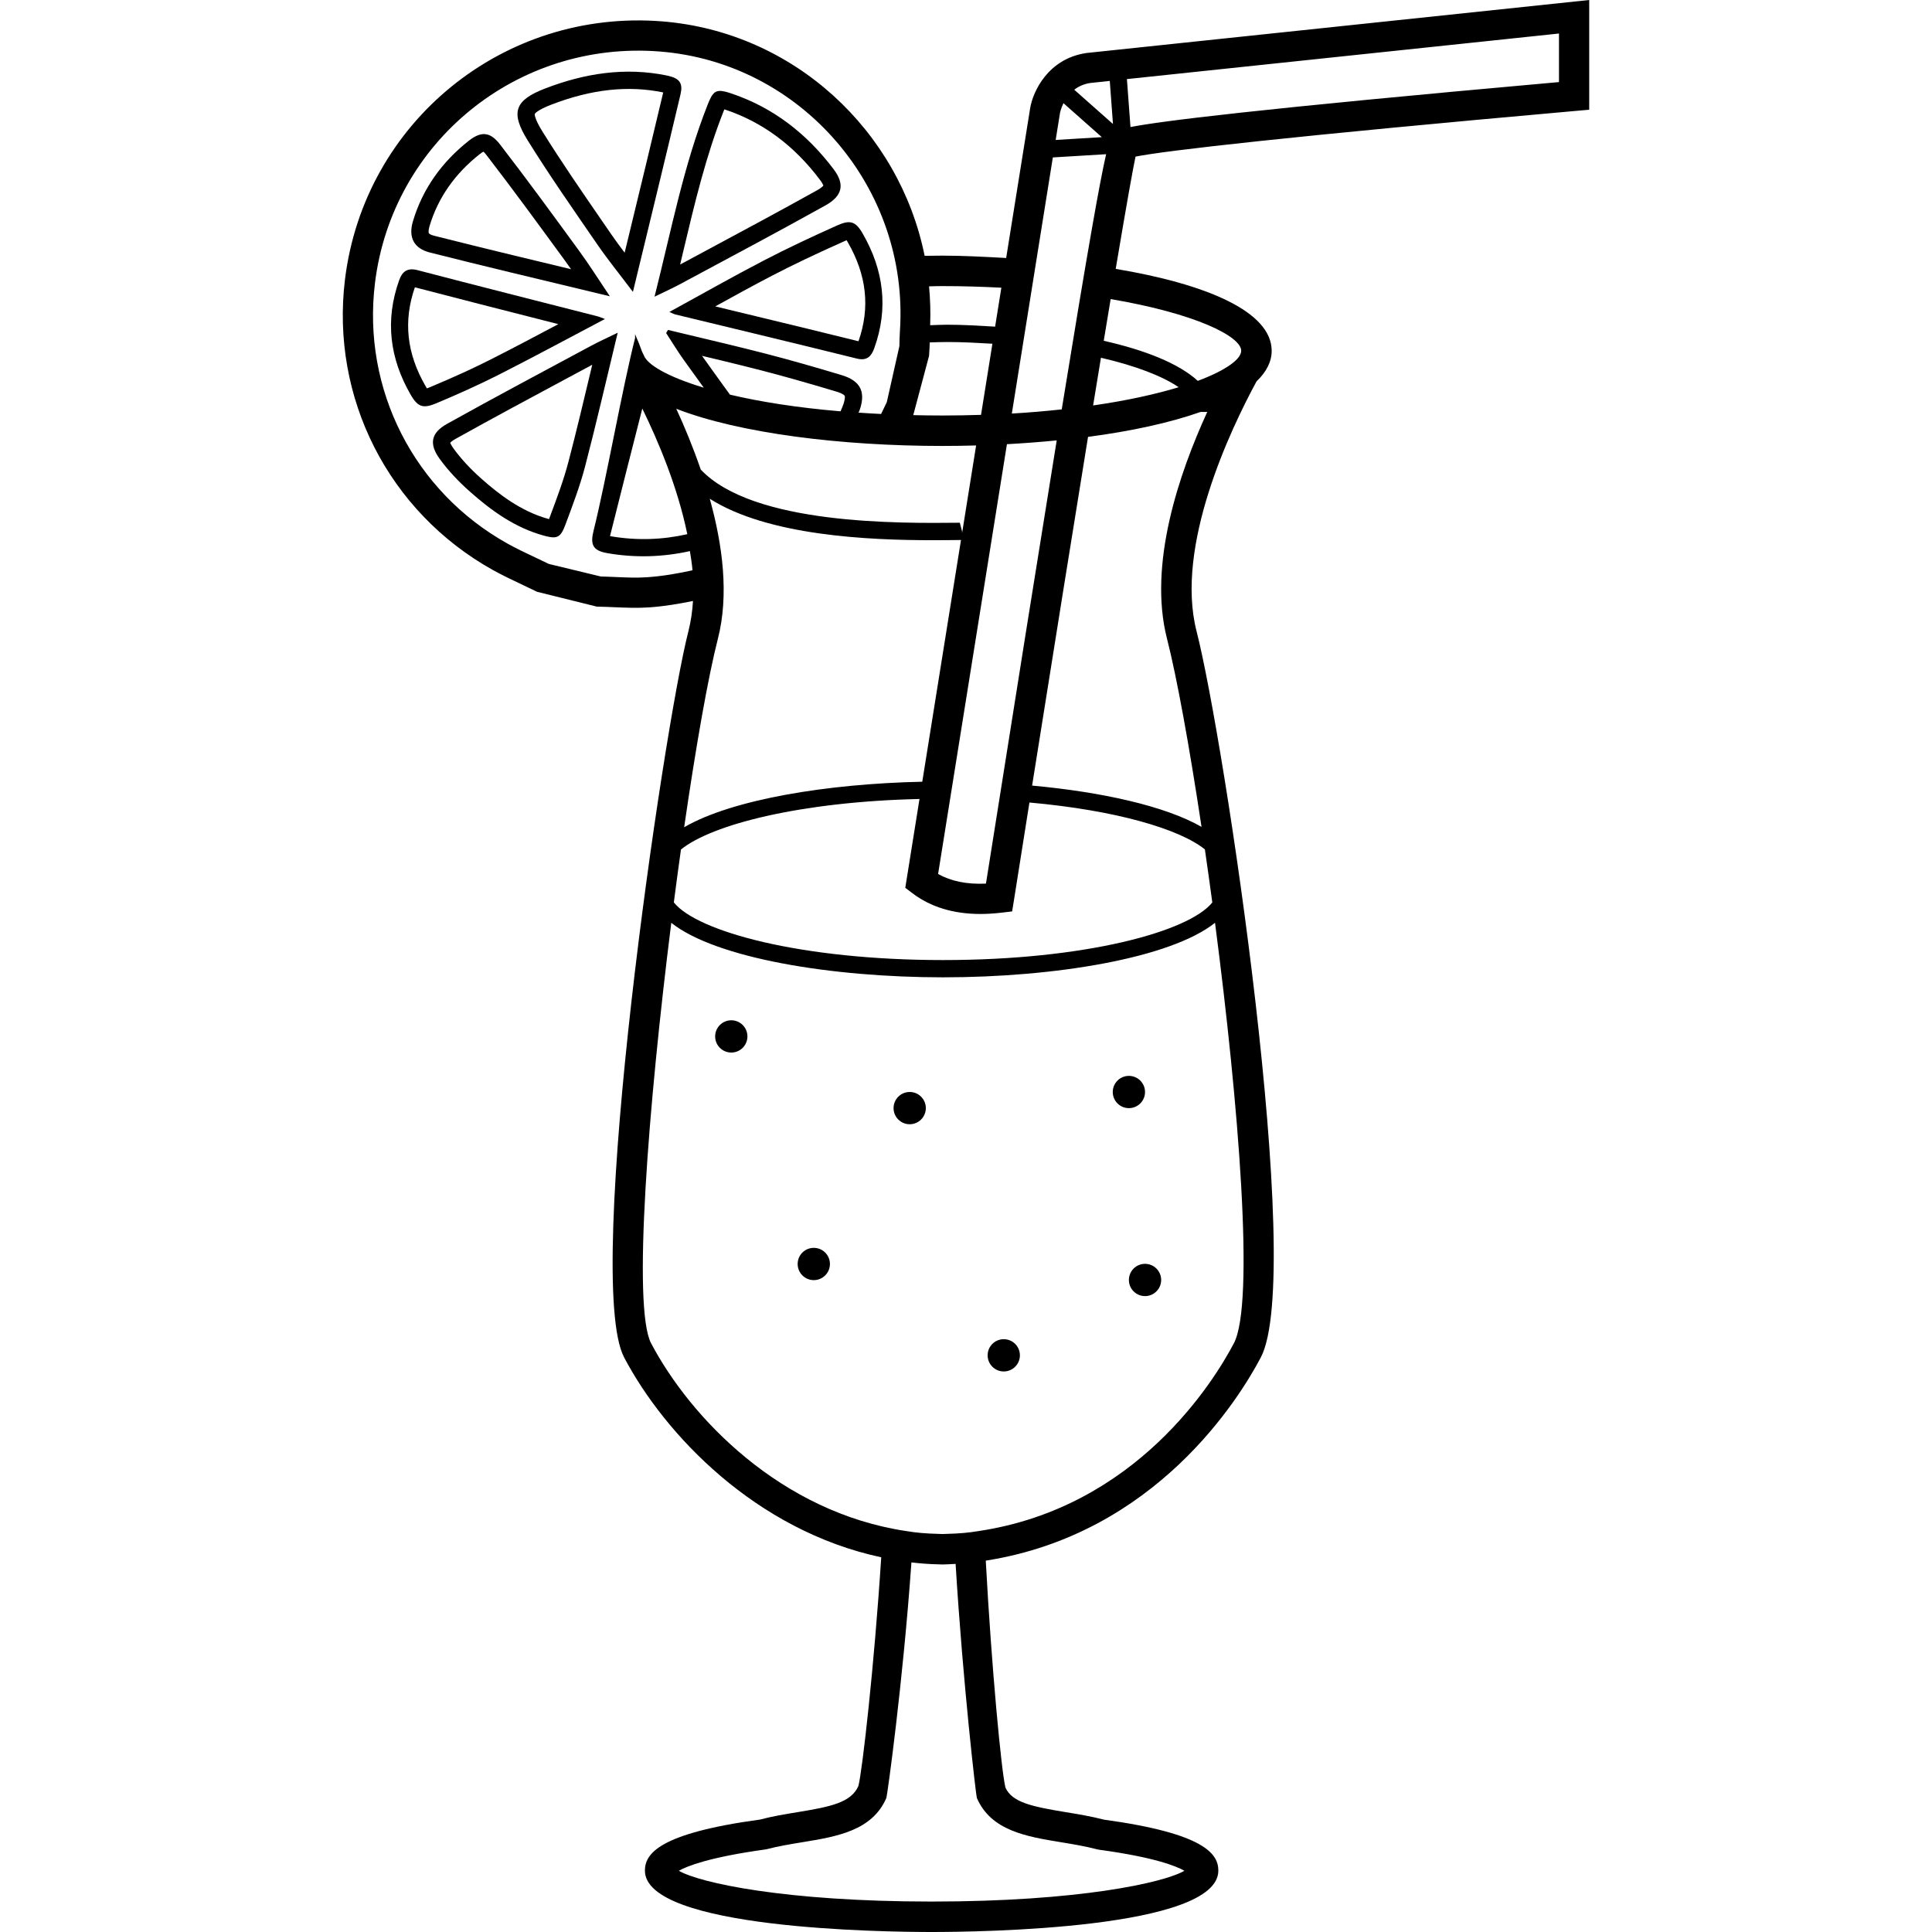
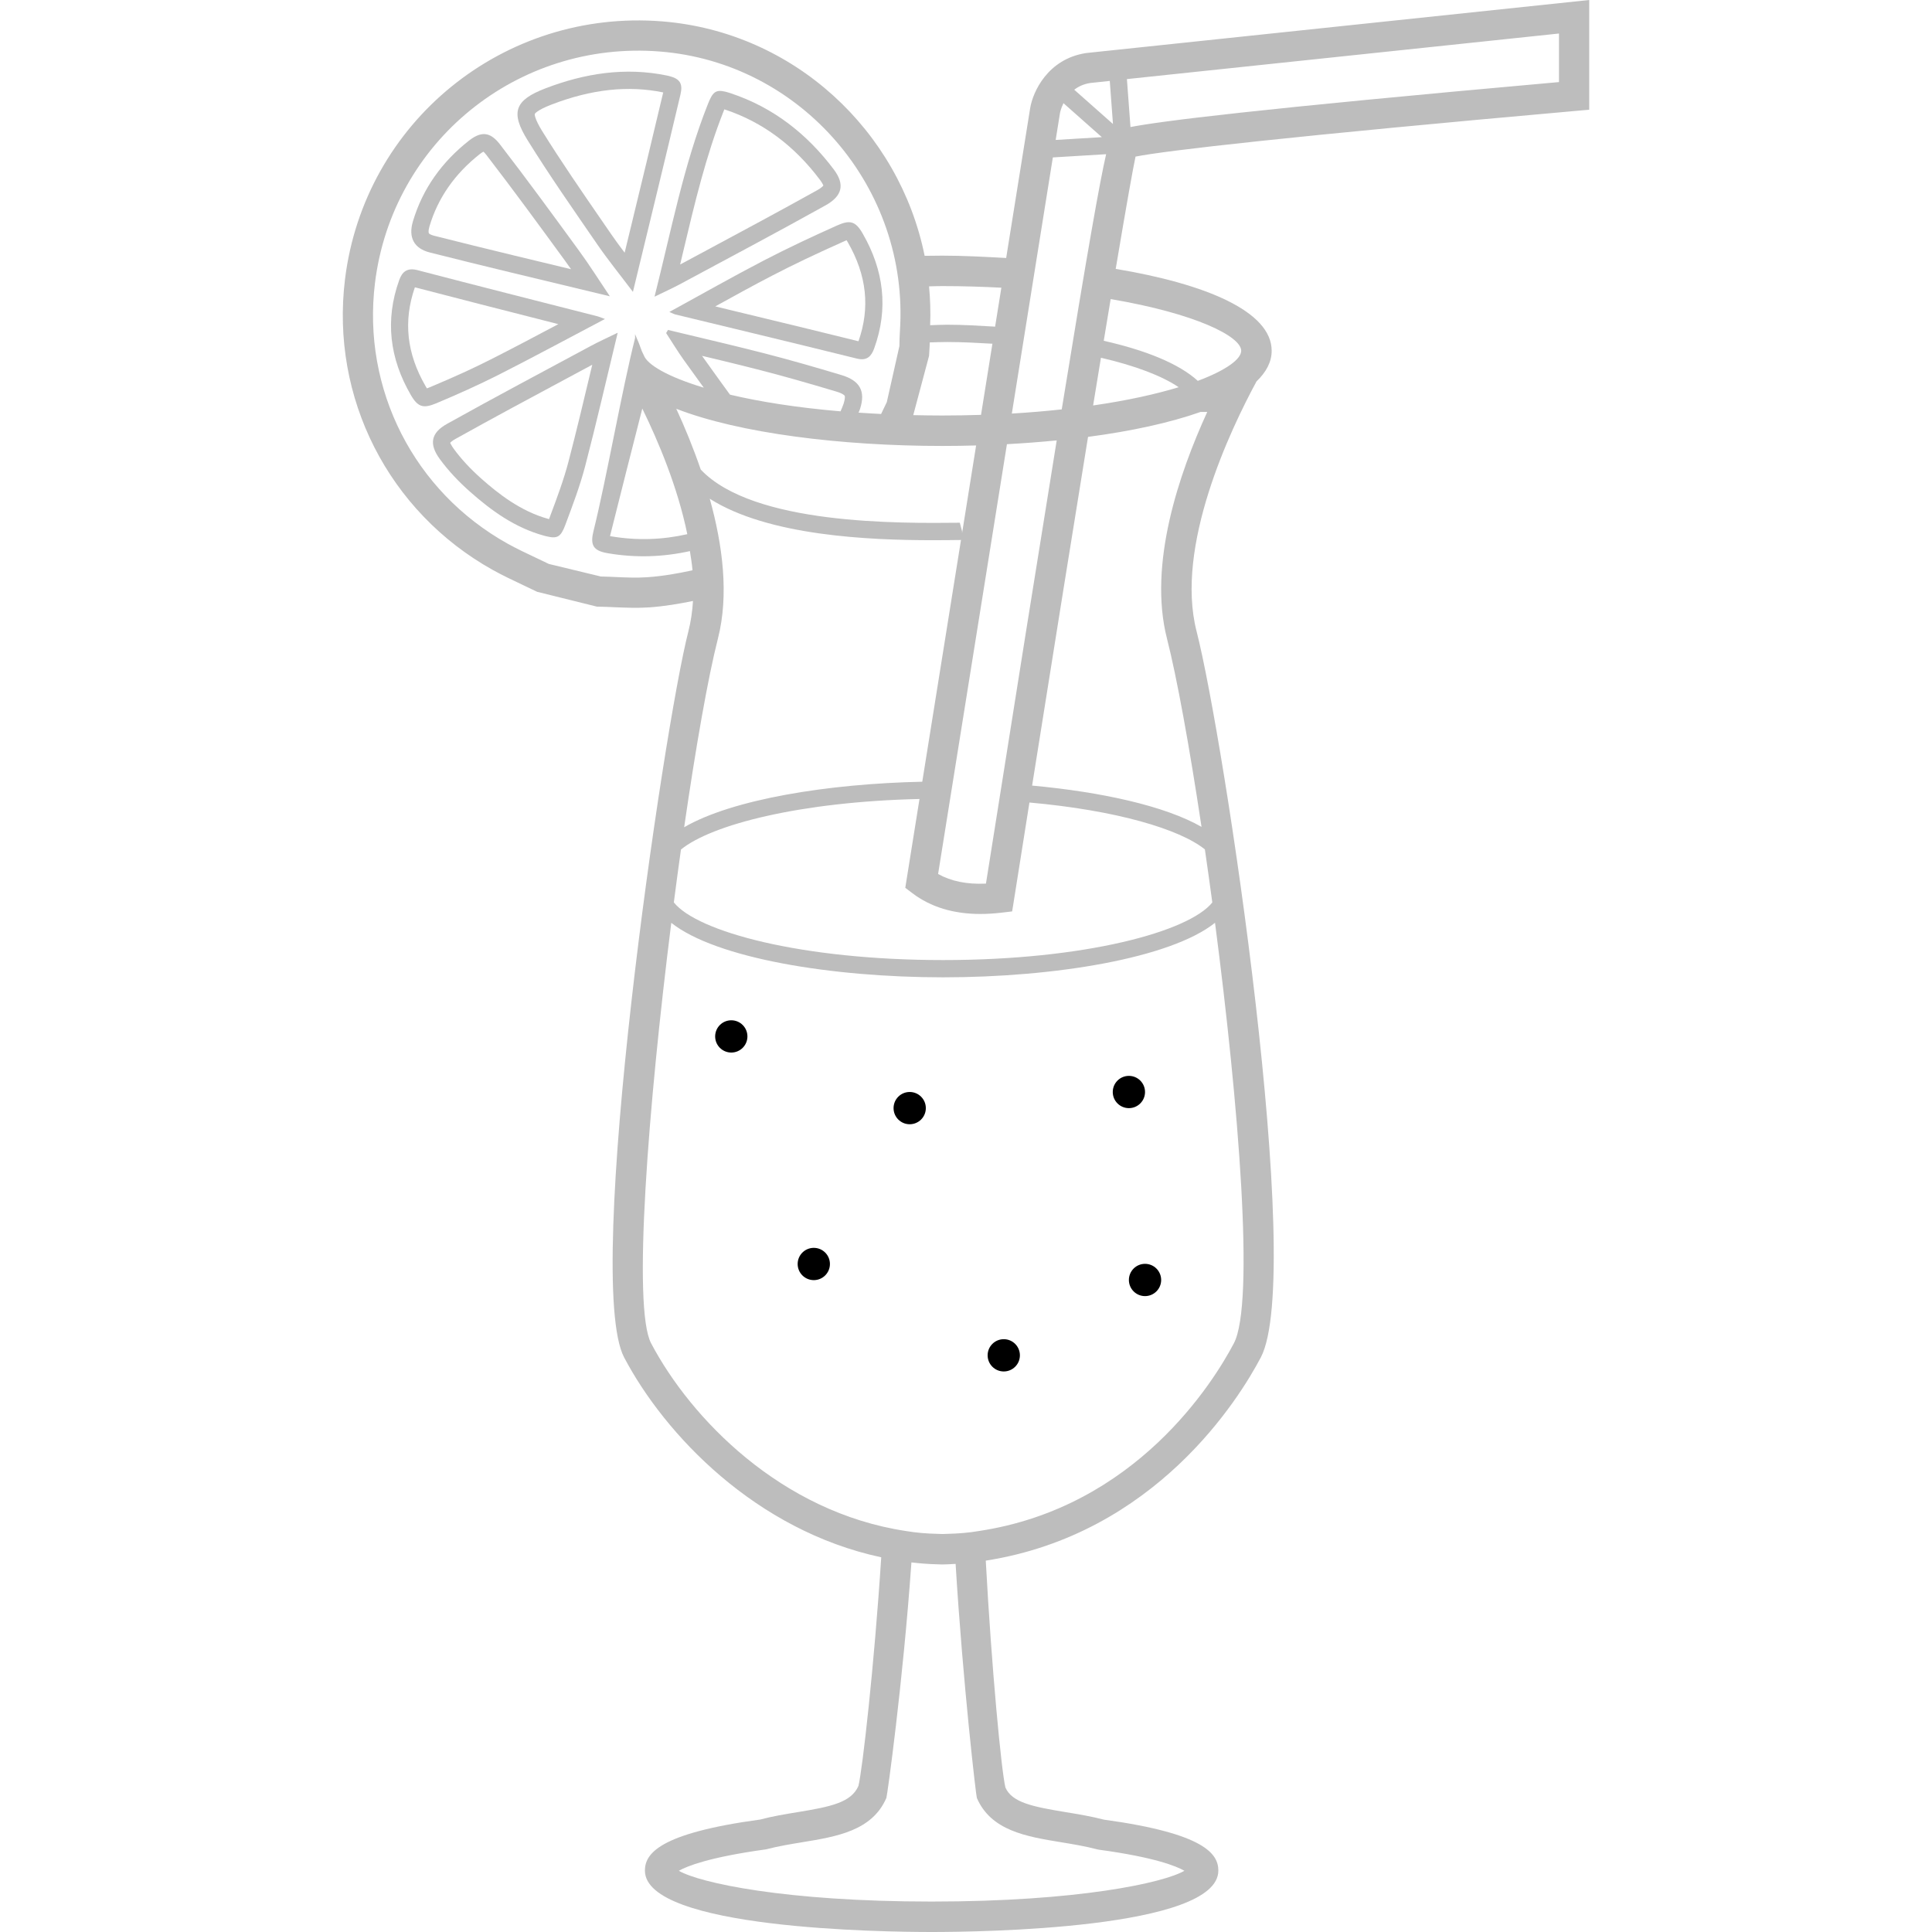
<svg xmlns="http://www.w3.org/2000/svg" version="1.1" id="Layer_1" x="0px" y="0px" viewBox="0 0 253.84 253.84" style="enable-background:new 0 0 253.84 253.84;" xml:space="preserve">
  <g>
    <g>
      <g>
-         <path d="M78.466,32.096c1.392,2.028,2.948,3.94,4.692,6.252c2.16-8.936,4.24-17.428,6.248-25.936     c0.34-1.44-0.08-2.08-1.548-2.436c-0.08-0.02-0.16-0.036-0.248-0.056c-5.484-1.128-10.812-0.28-15.94,1.688     c-4.06,1.556-4.632,3.148-2.336,6.84C72.222,23.1,75.366,27.588,78.466,32.096z M70.258,14.976     c0.012-0.02,0.24-0.484,2.224-1.244c5.252-2.016,10.048-2.536,14.656-1.588c-1.472,6.236-2.984,12.464-4.536,18.868L82.07,33.2     c-0.612-0.804-1.192-1.596-1.74-2.388l-1.288-1.872c-2.616-3.796-5.324-7.724-7.784-11.68     C70.162,15.496,70.258,14.976,70.258,14.976z" />
-         <path d="M89.258,37.384c6.412-3.448,12.844-6.856,19.204-10.4c2.208-1.232,2.572-2.736,1.096-4.708     c-3.496-4.656-7.944-8.156-13.532-10.016c-0.272-0.092-0.516-0.164-0.732-0.216c-1.304-0.316-1.684,0.104-2.304,1.676     c-3.184,8.04-4.784,16.516-6.992,25.26C87.318,38.336,88.306,37.892,89.258,37.384z M89.738,33.16     c1.548-6.52,3.008-12.676,5.356-18.604c0.028-0.068,0.052-0.132,0.076-0.188c0.044,0.016,0.088,0.028,0.136,0.044     c4.876,1.624,9.06,4.728,12.432,9.224c0.356,0.472,0.42,0.72,0.444,0.732c-0.04,0.06-0.22,0.292-0.828,0.632     c-4.876,2.716-9.884,5.4-14.728,8l-3.264,1.752C89.486,34.22,89.614,33.692,89.738,33.16z" />
-         <path d="M77.57,45.48c-6.288,3.384-12.596,6.728-18.832,10.208c-2.116,1.18-2.4,2.64-0.96,4.616     c1.136,1.56,2.504,2.996,3.952,4.28c2.856,2.536,5.952,4.756,9.716,5.788c0.12,0.032,0.236,0.064,0.348,0.092     c1.46,0.352,1.896,0.072,2.488-1.516c0.948-2.536,1.916-5.08,2.6-7.696c1.5-5.748,2.824-11.54,4.276-17.536     C79.862,44.348,78.694,44.872,77.57,45.48z M74.686,60.676c-0.616,2.352-1.504,4.736-2.368,7.04l-0.16,0.432     c-0.008,0.02-0.012,0.036-0.02,0.056l-0.092-0.024c-3.648-1-6.624-3.356-8.808-5.296c-1.448-1.284-2.664-2.604-3.624-3.92     c-0.36-0.492-0.436-0.756-0.468-0.776c0.048-0.064,0.22-0.252,0.7-0.52c4.904-2.736,9.944-5.44,14.816-8.052l3.152-1.692     l-0.112,0.472C76.694,52.628,75.742,56.632,74.686,60.676z" />
-         <path d="M65.49,49.256c4.58-2.324,9.1-4.768,13.992-7.344c-0.592-0.22-0.756-0.296-0.928-0.34     c-7.9-2.02-15.804-4.012-23.692-6.076c-0.024-0.008-0.048-0.012-0.072-0.02c-1.296-0.312-1.948,0.228-2.336,1.316     c-1.892,5.264-1.256,10.308,1.516,15.092c0.496,0.856,0.928,1.316,1.484,1.452c0.484,0.116,1.06-0.012,1.856-0.344     C60.07,51.832,62.814,50.608,65.49,49.256z M56.094,51.028c-0.048-0.072-0.104-0.164-0.172-0.28     c-2.492-4.304-2.952-8.556-1.412-13c5.656,1.48,11.32,2.92,16.984,4.364l1.864,0.476c-3.02,1.604-5.944,3.152-8.9,4.648     c-2.336,1.184-4.888,2.348-8.036,3.664C56.29,50.952,56.178,50.996,56.094,51.028z" />
-         <path d="M100.354,34.224c-4.092,2.128-8.104,4.408-12.408,6.764c0.492,0.212,0.612,0.284,0.74,0.316     c1.068,0.26,2.14,0.52,3.208,0.776c2.276,0.552,4.548,1.1,6.824,1.648c4.628,1.12,9.256,2.244,13.876,3.388     c0.008,0,0.012,0.004,0.02,0.004c1.312,0.316,1.876-0.332,2.24-1.336c1.912-5.264,1.252-10.304-1.504-15.092     c-0.492-0.856-0.924-1.324-1.48-1.456c-0.484-0.116-1.06,0.02-1.852,0.372C106.762,31.064,103.522,32.58,100.354,34.224z      M111.23,31.564c0.044,0.068,0.1,0.156,0.16,0.264c2.492,4.336,2.952,8.592,1.404,13.008c-4.508-1.116-9.024-2.216-13.54-3.304     l-3.412-0.824l-1.864-0.452c2.5-1.384,4.948-2.728,7.424-4.016c2.772-1.44,5.804-2.888,9.544-4.552     C111.058,31.632,111.154,31.596,111.23,31.564z" />
-         <path d="M56.466,33.172c3.512,0.892,7.032,1.752,10.588,2.612c4.288,1.036,8.628,2.072,13.072,3.144     c-1.488-2.208-2.7-4.148-4.048-5.988c-3.424-4.692-6.848-9.384-10.396-13.98c-0.564-0.728-1.108-1.156-1.68-1.292     c-0.728-0.176-1.496,0.108-2.4,0.82c-3.516,2.772-6.072,6.284-7.352,10.604C53.634,31.176,54.37,32.64,56.466,33.172z      M56.43,29.732c1.096-3.7,3.312-6.884,6.584-9.468c0.24-0.188,0.404-0.288,0.504-0.336c0.08,0.072,0.208,0.196,0.376,0.416     c3.512,4.556,6.972,9.296,10.36,13.936c0.264,0.36,0.52,0.724,0.776,1.092l-1.024-0.248l-6.412-1.544     c-3.548-0.86-7.06-1.72-10.564-2.608c-0.476-0.12-0.652-0.272-0.68-0.32C56.31,30.592,56.258,30.308,56.43,29.732z" />
-         <path d="M142.786,6.96l-0.088,0.012c-5.02,0.756-7.004,5.084-7.352,7.264l-3.148,19.66c-2.772-0.148-5.552-0.308-8.368-0.308     c-0.78,0-1.564,0.012-2.344,0.024c-3.32-16.416-17.144-29.416-34.492-30.804c-20.836-1.652-39.14,13.244-41.668,33.908     c-1.9,15.556,5.724,30.54,19.436,38.18c1.292,0.712,2.628,1.348,3.968,1.98l1.844,0.88l7.852,1.948l0.216,0.004     c0.68,0.012,1.36,0.04,2.04,0.072c1.552,0.064,3.108,0.128,4.648,0.02c1.996-0.144,3.876-0.464,5.72-0.84     c-0.084,1.364-0.276,2.692-0.6,3.968c-3.34,13.028-13.84,85.2-8.444,95.428c5.344,10.132,17.28,22.724,33.776,26.252     c-0.92,14.312-2.476,27.944-2.992,30.032c-0.944,2.192-3.652,2.74-7.992,3.452c-1.68,0.272-3.432,0.568-4.916,0.972     c-13.424,1.82-15.148,4.544-15.148,6.712c0,7.672,31.38,8.064,37.668,8.064c6.288,0,37.672-0.392,37.672-8.064     c0-2.16-1.712-4.872-15.02-6.696c-1.688-0.436-3.396-0.72-5.036-0.988c-4.344-0.716-7.052-1.26-7.92-3.24     c-0.536-2.24-1.816-15.62-2.58-29.804c22.316-3.496,33.296-21.3,36.136-26.7c5.8-11.02-4.796-81.192-8.444-95.424     c-2.856-11.152,4.444-26.468,7.88-32.812c1.268-1.216,1.992-2.556,1.992-4.024c0-5.18-8.688-8.792-20.492-10.76     c1.52-9.048,2.26-13.12,2.604-14.752c3.92-0.788,20.72-2.708,57.8-6l1.808-0.16V0L142.786,6.96z M143.246,10.904l2.564-0.272     l0.42,5.66l-5.088-4.504C141.686,11.372,142.366,11.04,143.246,10.904z M139.266,14.868c0-0.02,0.112-0.6,0.46-1.312l5.04,4.464     l-6.064,0.368L139.266,14.868z M138.33,20.684l7-0.424c-0.852,3.712-2.404,12.448-5.832,33.528     c-2.064,0.224-4.236,0.412-6.556,0.548L138.33,20.684z M144.65,47.004c4.56,1.052,8.072,2.412,10.212,3.872     c-2.972,0.904-6.728,1.744-11.24,2.396C143.99,51.044,144.33,48.956,144.65,47.004z M132.298,58.36     c2.22-0.12,4.404-0.288,6.54-0.496c-2.264,13.972-5.264,32.78-9.296,58.232c-2.532,0.116-4.596-0.32-6.288-1.264L132.298,58.36z      M123.826,37.588c2.74,0,5.284,0.088,7.74,0.212l-0.82,5.116c-2.1-0.124-4.208-0.252-6.312-0.252c-0.74,0-1.48,0.044-2.224,0.064     c0.068-1.724,0.012-3.428-0.144-5.104C122.646,37.608,123.218,37.588,123.826,37.588z M122.066,46.756l0.072-1.212     c0.004-0.184,0.016-0.368,0.02-0.556c0.76-0.02,1.496-0.052,2.28-0.052c2.088,0,4.016,0.116,5.952,0.224l-1.496,9.348     c-1.636,0.052-3.32,0.084-5.068,0.084c-1.316,0-2.584-0.02-3.836-0.048L122.066,46.756z M85.05,75.84     c-1.392,0.096-2.796,0.036-4.2-0.028c-0.636-0.024-1.276-0.056-1.912-0.068l-6.824-1.648l-1.692-0.808     c-1.26-0.592-2.516-1.188-3.732-1.86C54.398,64.576,47.558,51.14,49.266,37.196c2.268-18.544,18.7-31.908,37.412-30.428     c18.636,1.456,32.812,17.944,31.56,36.724c-0.044,0.66-0.056,1.32-0.068,1.98l-1.656,7.364l-0.748,1.556     c-1.016-0.048-1.996-0.112-2.964-0.176c0.068-0.164,0.144-0.324,0.2-0.496c0.756-2.364-0.052-3.724-2.452-4.444     c-3.332-1-6.672-1.964-10.04-2.832c-1.68-0.432-3.364-0.848-5.052-1.256c-2.56-0.62-5.128-1.22-7.692-1.84     c-0.08,0.136-0.164,0.272-0.244,0.412c0.776,1.188,1.512,2.408,2.336,3.56c0.864,1.208,1.74,2.408,2.608,3.616     c-4.768-1.44-7.432-3.032-7.868-4.244c-0.472-0.876-0.232-0.704-1.16-2.784c0.004,0.128,0,0.348,0.004,0.508     c-1.712,6.732-3.784,18.612-5.46,25.336c-0.428,1.724-0.104,2.476,1.42,2.844c0.144,0.036,0.296,0.064,0.46,0.092     c3.688,0.632,7.284,0.496,10.784-0.28c0.128,0.844,0.272,1.684,0.34,2.52C89.09,75.344,87.142,75.692,85.05,75.84z      M110.842,53.032c-0.112,0.352-0.268,0.68-0.408,1.012c-5.804-0.492-10.652-1.276-14.524-2.192     c-0.716-0.988-1.448-1.984-2.144-2.964l-1.528-2.136l2.684,0.644c1.676,0.404,3.352,0.82,5.02,1.248     c2.92,0.752,5.988,1.62,9.956,2.808c0.92,0.276,1.084,0.544,1.084,0.544C111.014,52.056,111.054,52.368,110.842,53.032z      M90.302,70.184c-3.248,0.736-6.604,0.864-10.056,0.272c-0.032-0.004-0.064-0.012-0.096-0.016c0.012-0.044,0.02-0.088,0.032-0.14     c1.384-5.544,2.796-11.08,4.208-16.62C86.514,58.024,89.038,64.012,90.302,70.184z M88.854,53.708     c8.264,3.216,21.64,4.884,34.972,4.884c1.476,0,2.952-0.024,4.424-0.064l-1.844,11.52l-0.004-0.24l-0.296-1.128     c-7.952,0.08-27.136,0.308-34.036-6.984C91.066,58.78,89.95,56.072,88.854,53.708z M94.322,83.92     c1.48-5.78,0.62-12.324-1.068-18.392c7.64,4.864,20.84,5.448,29.284,5.448c1.388,0,2.636-0.016,3.724-0.028l-5.088,31.76     c-12.472,0.264-24.964,2.316-31.284,5.98C91.43,98.068,93.034,88.952,94.322,83.92z M139.37,242.04     c1.56,0.256,3.184,0.52,4.784,0.94l0.24,0.048c7.3,0.992,10.168,2.164,11.224,2.768c-2.744,1.584-13.944,4.044-33.216,4.044     c-19.264,0-30.464-2.456-33.212-4.044c1.072-0.608,3.984-1.788,11.468-2.816c1.6-0.42,3.228-0.684,4.784-0.94     c4.504-0.74,9.16-1.504,11.016-5.816c0.108-0.248,2.164-14.988,3.292-30.944c1.084,0.128,2.236,0.228,3.596,0.256l0.476,0.016     l0.74-0.024c0.34-0.008,0.66-0.036,0.992-0.052c0.976,15.908,2.692,30.524,2.792,30.752     C130.206,240.536,134.866,241.3,139.37,242.04z M162.114,176.492c-2.632,5.004-12.828,21.572-33.548,24.672     c-1.24,0.212-2.612,0.332-4.084,0.364l-0.652,0.024l-0.652-0.024c-1.472-0.032-2.848-0.152-4.124-0.368     c-16.428-2.46-28.32-14.828-33.508-24.672c-2.464-4.672-0.376-31.156,2.652-55.24c5.884,4.672,21.136,7.16,35.716,7.16     c14.584,0,29.844-2.488,35.724-7.164C162.742,145.048,164.878,171.24,162.114,176.492z M159.282,118.572     c-3.084,3.844-16.748,7.568-35.372,7.568c-18.636,0-32.308-3.728-35.376-7.576c0.304-2.356,0.616-4.68,0.936-6.948     c4.052-3.296,15.724-6.284,31.34-6.64l-1.868,11.672l0.952,0.72c2.392,1.808,5.384,2.716,8.916,2.716     c0.86,0,1.752-0.056,2.68-0.16l1.492-0.176l0.24-1.488c0.708-4.472,1.384-8.736,2.032-12.82c11.4,1.02,19.732,3.488,23.052,6.16     C158.638,113.876,158.962,116.208,159.282,118.572z M153.33,83.92c1.284,5.016,2.94,14.116,4.536,24.72     c-4.804-2.748-13.108-4.584-22.26-5.424c3.076-19.344,5.476-34.292,7.348-45.816c5.652-0.744,10.74-1.848,14.788-3.276h0.876     C154.922,62.188,150.826,74.14,153.33,83.92z M163.078,46.088c0,1.08-1.944,2.544-5.704,3.952     c-2.468-2.264-6.892-4.036-12.356-5.264c0.324-1.972,0.628-3.796,0.908-5.48C157.086,41.184,163.078,44.204,163.078,46.088z      M204.83,10.784L204.83,10.784c-40.308,3.592-52.404,5.148-56.3,5.908l-0.468-6.3l56.768-5.988V10.784z" />
+         <path style="fill:#BDBDBD" d="M78.466,32.096c1.392,2.028,2.948,3.94,4.692,6.252c2.16-8.936,4.24-17.428,6.248-25.936     c0.34-1.44-0.08-2.08-1.548-2.436c-0.08-0.02-0.16-0.036-0.248-0.056c-5.484-1.128-10.812-0.28-15.94,1.688     c-4.06,1.556-4.632,3.148-2.336,6.84C72.222,23.1,75.366,27.588,78.466,32.096z M70.258,14.976     c0.012-0.02,0.24-0.484,2.224-1.244c5.252-2.016,10.048-2.536,14.656-1.588c-1.472,6.236-2.984,12.464-4.536,18.868L82.07,33.2     c-0.612-0.804-1.192-1.596-1.74-2.388l-1.288-1.872c-2.616-3.796-5.324-7.724-7.784-11.68     C70.162,15.496,70.258,14.976,70.258,14.976z" />
+         <path style="fill:#BDBDBD" d="M89.258,37.384c6.412-3.448,12.844-6.856,19.204-10.4c2.208-1.232,2.572-2.736,1.096-4.708     c-3.496-4.656-7.944-8.156-13.532-10.016c-0.272-0.092-0.516-0.164-0.732-0.216c-1.304-0.316-1.684,0.104-2.304,1.676     c-3.184,8.04-4.784,16.516-6.992,25.26C87.318,38.336,88.306,37.892,89.258,37.384z M89.738,33.16     c1.548-6.52,3.008-12.676,5.356-18.604c0.028-0.068,0.052-0.132,0.076-0.188c0.044,0.016,0.088,0.028,0.136,0.044     c4.876,1.624,9.06,4.728,12.432,9.224c0.356,0.472,0.42,0.72,0.444,0.732c-0.04,0.06-0.22,0.292-0.828,0.632     c-4.876,2.716-9.884,5.4-14.728,8l-3.264,1.752C89.486,34.22,89.614,33.692,89.738,33.16z" />
+         <path style="fill:#BDBDBD" d="M77.57,45.48c-6.288,3.384-12.596,6.728-18.832,10.208c-2.116,1.18-2.4,2.64-0.96,4.616     c1.136,1.56,2.504,2.996,3.952,4.28c2.856,2.536,5.952,4.756,9.716,5.788c0.12,0.032,0.236,0.064,0.348,0.092     c1.46,0.352,1.896,0.072,2.488-1.516c0.948-2.536,1.916-5.08,2.6-7.696c1.5-5.748,2.824-11.54,4.276-17.536     C79.862,44.348,78.694,44.872,77.57,45.48z M74.686,60.676c-0.616,2.352-1.504,4.736-2.368,7.04l-0.16,0.432     c-0.008,0.02-0.012,0.036-0.02,0.056l-0.092-0.024c-3.648-1-6.624-3.356-8.808-5.296c-1.448-1.284-2.664-2.604-3.624-3.92     c-0.36-0.492-0.436-0.756-0.468-0.776c0.048-0.064,0.22-0.252,0.7-0.52c4.904-2.736,9.944-5.44,14.816-8.052l3.152-1.692     l-0.112,0.472C76.694,52.628,75.742,56.632,74.686,60.676z" />
+         <path style="fill:#BDBDBD" d="M65.49,49.256c4.58-2.324,9.1-4.768,13.992-7.344c-0.592-0.22-0.756-0.296-0.928-0.34     c-7.9-2.02-15.804-4.012-23.692-6.076c-0.024-0.008-0.048-0.012-0.072-0.02c-1.296-0.312-1.948,0.228-2.336,1.316     c-1.892,5.264-1.256,10.308,1.516,15.092c0.496,0.856,0.928,1.316,1.484,1.452c0.484,0.116,1.06-0.012,1.856-0.344     C60.07,51.832,62.814,50.608,65.49,49.256z M56.094,51.028c-0.048-0.072-0.104-0.164-0.172-0.28     c-2.492-4.304-2.952-8.556-1.412-13c5.656,1.48,11.32,2.92,16.984,4.364l1.864,0.476c-3.02,1.604-5.944,3.152-8.9,4.648     c-2.336,1.184-4.888,2.348-8.036,3.664C56.29,50.952,56.178,50.996,56.094,51.028z" />
+         <path style="fill:#BDBDBD" d="M100.354,34.224c-4.092,2.128-8.104,4.408-12.408,6.764c0.492,0.212,0.612,0.284,0.74,0.316     c1.068,0.26,2.14,0.52,3.208,0.776c2.276,0.552,4.548,1.1,6.824,1.648c4.628,1.12,9.256,2.244,13.876,3.388     c0.008,0,0.012,0.004,0.02,0.004c1.312,0.316,1.876-0.332,2.24-1.336c1.912-5.264,1.252-10.304-1.504-15.092     c-0.492-0.856-0.924-1.324-1.48-1.456c-0.484-0.116-1.06,0.02-1.852,0.372C106.762,31.064,103.522,32.58,100.354,34.224z      M111.23,31.564c0.044,0.068,0.1,0.156,0.16,0.264c2.492,4.336,2.952,8.592,1.404,13.008c-4.508-1.116-9.024-2.216-13.54-3.304     l-3.412-0.824l-1.864-0.452c2.5-1.384,4.948-2.728,7.424-4.016c2.772-1.44,5.804-2.888,9.544-4.552     C111.058,31.632,111.154,31.596,111.23,31.564z" />
+         <path style="fill:#BDBDBD" d="M56.466,33.172c3.512,0.892,7.032,1.752,10.588,2.612c4.288,1.036,8.628,2.072,13.072,3.144     c-1.488-2.208-2.7-4.148-4.048-5.988c-3.424-4.692-6.848-9.384-10.396-13.98c-0.564-0.728-1.108-1.156-1.68-1.292     c-0.728-0.176-1.496,0.108-2.4,0.82c-3.516,2.772-6.072,6.284-7.352,10.604C53.634,31.176,54.37,32.64,56.466,33.172z      M56.43,29.732c1.096-3.7,3.312-6.884,6.584-9.468c0.24-0.188,0.404-0.288,0.504-0.336c0.08,0.072,0.208,0.196,0.376,0.416     c3.512,4.556,6.972,9.296,10.36,13.936c0.264,0.36,0.52,0.724,0.776,1.092l-1.024-0.248l-6.412-1.544     c-3.548-0.86-7.06-1.72-10.564-2.608c-0.476-0.12-0.652-0.272-0.68-0.32C56.31,30.592,56.258,30.308,56.43,29.732z" />
+         <path style="fill:#BDBDBD" d="M142.786,6.96l-0.088,0.012c-5.02,0.756-7.004,5.084-7.352,7.264l-3.148,19.66c-2.772-0.148-5.552-0.308-8.368-0.308     c-0.78,0-1.564,0.012-2.344,0.024c-3.32-16.416-17.144-29.416-34.492-30.804c-20.836-1.652-39.14,13.244-41.668,33.908     c-1.9,15.556,5.724,30.54,19.436,38.18c1.292,0.712,2.628,1.348,3.968,1.98l1.844,0.88l7.852,1.948l0.216,0.004     c0.68,0.012,1.36,0.04,2.04,0.072c1.552,0.064,3.108,0.128,4.648,0.02c1.996-0.144,3.876-0.464,5.72-0.84     c-0.084,1.364-0.276,2.692-0.6,3.968c-3.34,13.028-13.84,85.2-8.444,95.428c5.344,10.132,17.28,22.724,33.776,26.252     c-0.92,14.312-2.476,27.944-2.992,30.032c-0.944,2.192-3.652,2.74-7.992,3.452c-1.68,0.272-3.432,0.568-4.916,0.972     c-13.424,1.82-15.148,4.544-15.148,6.712c0,7.672,31.38,8.064,37.668,8.064c6.288,0,37.672-0.392,37.672-8.064     c0-2.16-1.712-4.872-15.02-6.696c-1.688-0.436-3.396-0.72-5.036-0.988c-4.344-0.716-7.052-1.26-7.92-3.24     c-0.536-2.24-1.816-15.62-2.58-29.804c22.316-3.496,33.296-21.3,36.136-26.7c5.8-11.02-4.796-81.192-8.444-95.424     c-2.856-11.152,4.444-26.468,7.88-32.812c1.268-1.216,1.992-2.556,1.992-4.024c0-5.18-8.688-8.792-20.492-10.76     c1.52-9.048,2.26-13.12,2.604-14.752c3.92-0.788,20.72-2.708,57.8-6l1.808-0.16V0L142.786,6.96z M143.246,10.904l2.564-0.272     l0.42,5.66l-5.088-4.504C141.686,11.372,142.366,11.04,143.246,10.904z M139.266,14.868c0-0.02,0.112-0.6,0.46-1.312l5.04,4.464     l-6.064,0.368L139.266,14.868z M138.33,20.684l7-0.424c-0.852,3.712-2.404,12.448-5.832,33.528     c-2.064,0.224-4.236,0.412-6.556,0.548L138.33,20.684z M144.65,47.004c4.56,1.052,8.072,2.412,10.212,3.872     c-2.972,0.904-6.728,1.744-11.24,2.396C143.99,51.044,144.33,48.956,144.65,47.004z M132.298,58.36     c2.22-0.12,4.404-0.288,6.54-0.496c-2.264,13.972-5.264,32.78-9.296,58.232c-2.532,0.116-4.596-0.32-6.288-1.264L132.298,58.36z      M123.826,37.588c2.74,0,5.284,0.088,7.74,0.212l-0.82,5.116c-2.1-0.124-4.208-0.252-6.312-0.252c-0.74,0-1.48,0.044-2.224,0.064     c0.068-1.724,0.012-3.428-0.144-5.104C122.646,37.608,123.218,37.588,123.826,37.588z M122.066,46.756l0.072-1.212     c0.004-0.184,0.016-0.368,0.02-0.556c0.76-0.02,1.496-0.052,2.28-0.052c2.088,0,4.016,0.116,5.952,0.224l-1.496,9.348     c-1.636,0.052-3.32,0.084-5.068,0.084c-1.316,0-2.584-0.02-3.836-0.048L122.066,46.756z M85.05,75.84     c-1.392,0.096-2.796,0.036-4.2-0.028c-0.636-0.024-1.276-0.056-1.912-0.068l-6.824-1.648l-1.692-0.808     c-1.26-0.592-2.516-1.188-3.732-1.86C54.398,64.576,47.558,51.14,49.266,37.196c2.268-18.544,18.7-31.908,37.412-30.428     c18.636,1.456,32.812,17.944,31.56,36.724c-0.044,0.66-0.056,1.32-0.068,1.98l-1.656,7.364l-0.748,1.556     c-1.016-0.048-1.996-0.112-2.964-0.176c0.068-0.164,0.144-0.324,0.2-0.496c0.756-2.364-0.052-3.724-2.452-4.444     c-3.332-1-6.672-1.964-10.04-2.832c-1.68-0.432-3.364-0.848-5.052-1.256c-2.56-0.62-5.128-1.22-7.692-1.84     c-0.08,0.136-0.164,0.272-0.244,0.412c0.776,1.188,1.512,2.408,2.336,3.56c0.864,1.208,1.74,2.408,2.608,3.616     c-4.768-1.44-7.432-3.032-7.868-4.244c-0.472-0.876-0.232-0.704-1.16-2.784c0.004,0.128,0,0.348,0.004,0.508     c-1.712,6.732-3.784,18.612-5.46,25.336c-0.428,1.724-0.104,2.476,1.42,2.844c0.144,0.036,0.296,0.064,0.46,0.092     c3.688,0.632,7.284,0.496,10.784-0.28c0.128,0.844,0.272,1.684,0.34,2.52C89.09,75.344,87.142,75.692,85.05,75.84z      M110.842,53.032c-0.112,0.352-0.268,0.68-0.408,1.012c-5.804-0.492-10.652-1.276-14.524-2.192     c-0.716-0.988-1.448-1.984-2.144-2.964l-1.528-2.136l2.684,0.644c1.676,0.404,3.352,0.82,5.02,1.248     c2.92,0.752,5.988,1.62,9.956,2.808c0.92,0.276,1.084,0.544,1.084,0.544C111.014,52.056,111.054,52.368,110.842,53.032z      M90.302,70.184c-3.248,0.736-6.604,0.864-10.056,0.272c-0.032-0.004-0.064-0.012-0.096-0.016c0.012-0.044,0.02-0.088,0.032-0.14     c1.384-5.544,2.796-11.08,4.208-16.62C86.514,58.024,89.038,64.012,90.302,70.184z M88.854,53.708     c8.264,3.216,21.64,4.884,34.972,4.884c1.476,0,2.952-0.024,4.424-0.064l-1.844,11.52l-0.004-0.24l-0.296-1.128     c-7.952,0.08-27.136,0.308-34.036-6.984C91.066,58.78,89.95,56.072,88.854,53.708z M94.322,83.92     c1.48-5.78,0.62-12.324-1.068-18.392c7.64,4.864,20.84,5.448,29.284,5.448c1.388,0,2.636-0.016,3.724-0.028l-5.088,31.76     c-12.472,0.264-24.964,2.316-31.284,5.98C91.43,98.068,93.034,88.952,94.322,83.92z M139.37,242.04     c1.56,0.256,3.184,0.52,4.784,0.94l0.24,0.048c7.3,0.992,10.168,2.164,11.224,2.768c-2.744,1.584-13.944,4.044-33.216,4.044     c-19.264,0-30.464-2.456-33.212-4.044c1.072-0.608,3.984-1.788,11.468-2.816c1.6-0.42,3.228-0.684,4.784-0.94     c4.504-0.74,9.16-1.504,11.016-5.816c0.108-0.248,2.164-14.988,3.292-30.944c1.084,0.128,2.236,0.228,3.596,0.256l0.476,0.016     l0.74-0.024c0.34-0.008,0.66-0.036,0.992-0.052c0.976,15.908,2.692,30.524,2.792,30.752     C130.206,240.536,134.866,241.3,139.37,242.04z M162.114,176.492c-2.632,5.004-12.828,21.572-33.548,24.672     c-1.24,0.212-2.612,0.332-4.084,0.364l-0.652,0.024l-0.652-0.024c-1.472-0.032-2.848-0.152-4.124-0.368     c-16.428-2.46-28.32-14.828-33.508-24.672c-2.464-4.672-0.376-31.156,2.652-55.24c5.884,4.672,21.136,7.16,35.716,7.16     c14.584,0,29.844-2.488,35.724-7.164C162.742,145.048,164.878,171.24,162.114,176.492z M159.282,118.572     c-3.084,3.844-16.748,7.568-35.372,7.568c-18.636,0-32.308-3.728-35.376-7.576c0.304-2.356,0.616-4.68,0.936-6.948     c4.052-3.296,15.724-6.284,31.34-6.64l-1.868,11.672l0.952,0.72c2.392,1.808,5.384,2.716,8.916,2.716     c0.86,0,1.752-0.056,2.68-0.16l1.492-0.176l0.24-1.488c0.708-4.472,1.384-8.736,2.032-12.82c11.4,1.02,19.732,3.488,23.052,6.16     C158.638,113.876,158.962,116.208,159.282,118.572z M153.33,83.92c1.284,5.016,2.94,14.116,4.536,24.72     c-4.804-2.748-13.108-4.584-22.26-5.424c3.076-19.344,5.476-34.292,7.348-45.816c5.652-0.744,10.74-1.848,14.788-3.276h0.876     C154.922,62.188,150.826,74.14,153.33,83.92z M163.078,46.088c0,1.08-1.944,2.544-5.704,3.952     c-2.468-2.264-6.892-4.036-12.356-5.264c0.324-1.972,0.628-3.796,0.908-5.48C157.086,41.184,163.078,44.204,163.078,46.088z      M204.83,10.784L204.83,10.784c-40.308,3.592-52.404,5.148-56.3,5.908l-0.468-6.3l56.768-5.988V10.784z" />
        <circle cx="96.082" cy="136.172" r="2.12" />
        <circle cx="106.922" cy="166.072" r="2.12" />
        <circle cx="119.522" cy="145.592" r="2.12" />
        <circle cx="131.882" cy="178.072" r="2.12" />
        <circle cx="148.322" cy="143.476" r="2.12" />
        <circle cx="150.442" cy="168.172" r="2.12" />
      </g>
    </g>
  </g>
  <g>
</g>
  <g>
</g>
  <g>
</g>
  <g>
</g>
  <g>
</g>
  <g>
</g>
  <g>
</g>
  <g>
</g>
  <g>
</g>
  <g>
</g>
  <g>
</g>
  <g>
</g>
  <g>
</g>
  <g>
</g>
  <g>
</g>
</svg>
